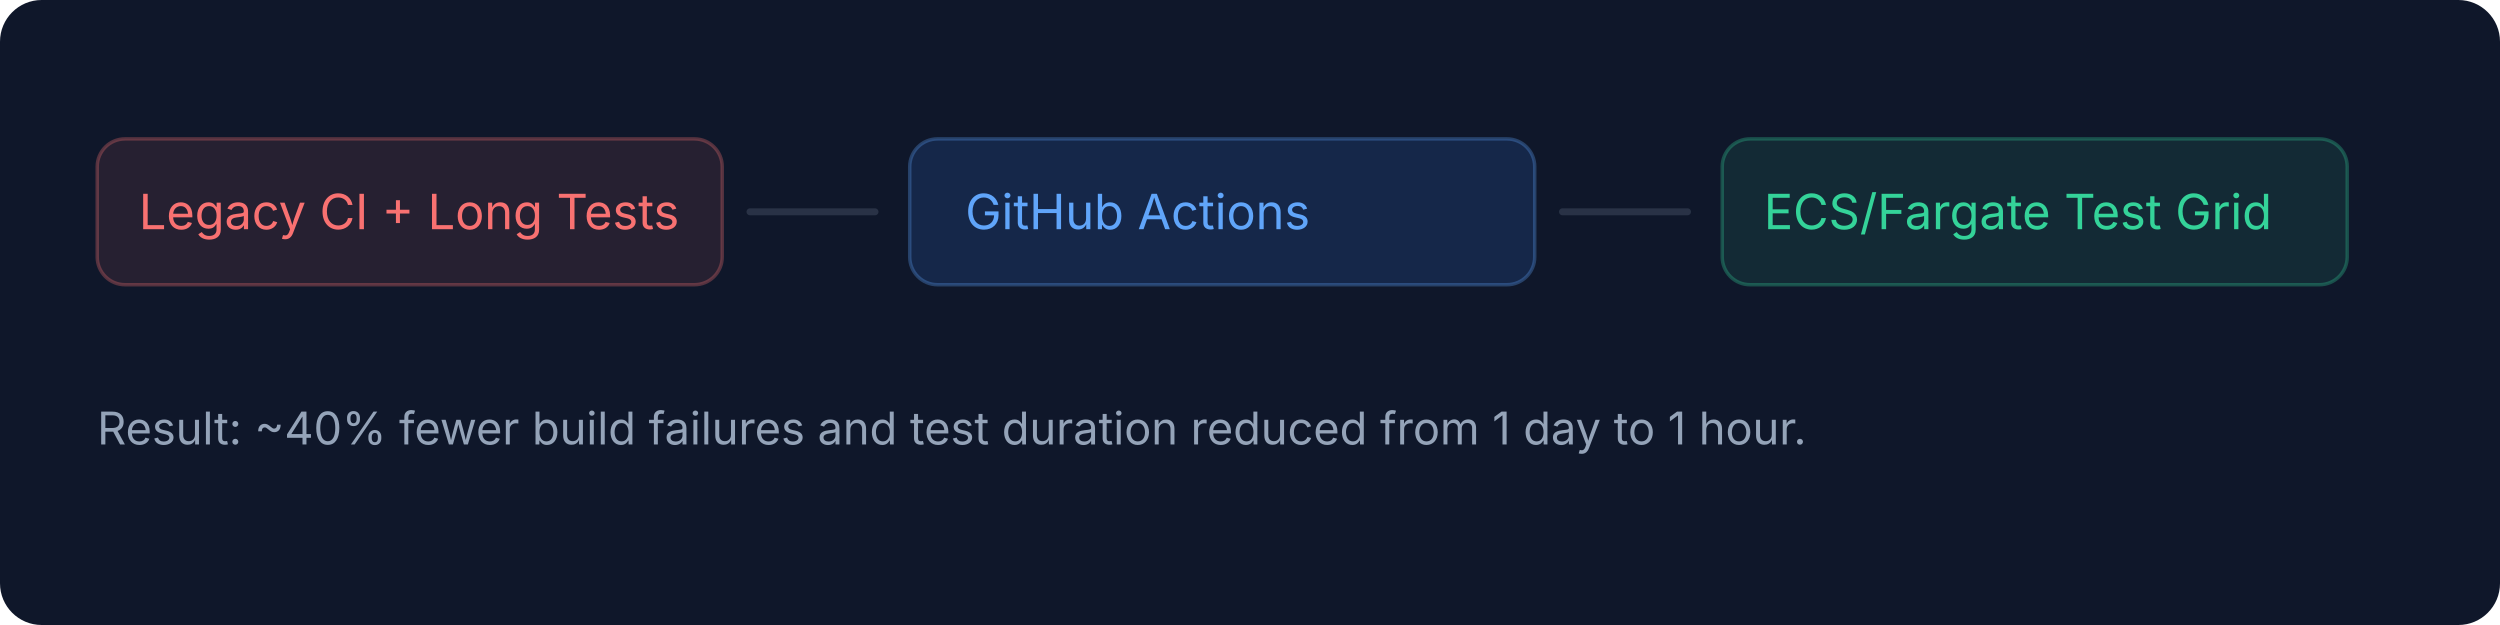
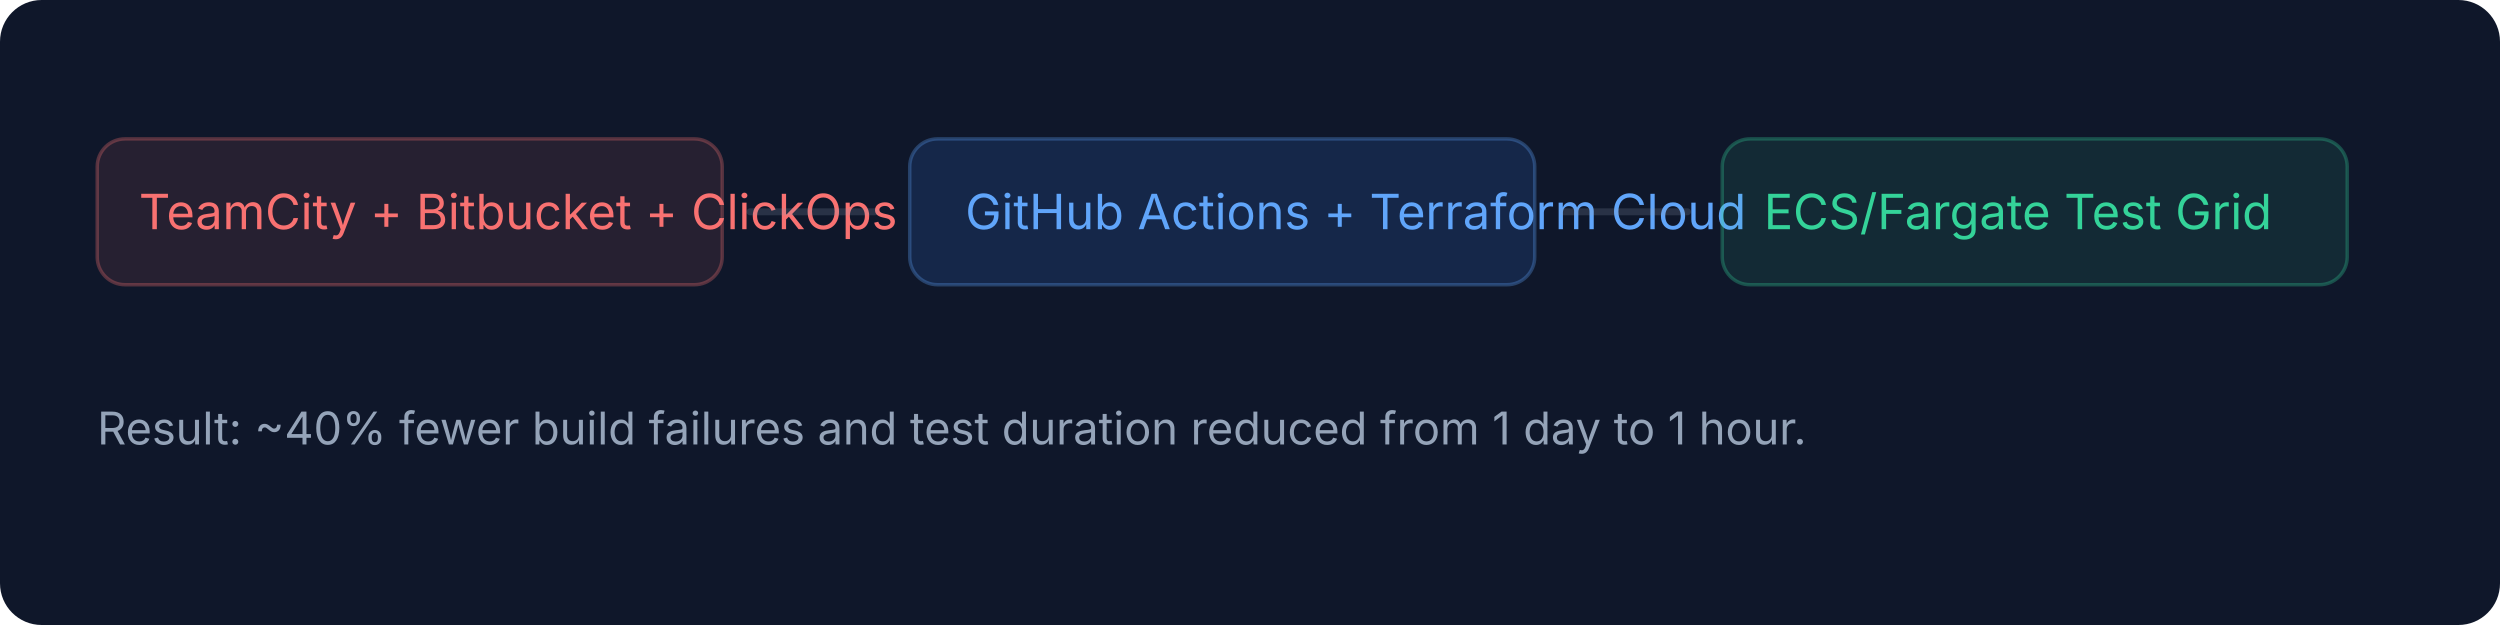
<svg xmlns="http://www.w3.org/2000/svg" width="720" height="180" viewBox="0 0 720 180" fill="none">
  <rect width="720" height="180" rx="12" fill="#0F172A" />
  <rect x="28" y="40" width="180" height="42" rx="8" fill="rgba(248,113,113,0.1)" stroke="rgba(248,113,113,0.3)" />
-   <text x="40" y="66" fill="#F87171" font-family="Inter, Arial" font-size="14">Legacy CI + Long Tests</text>
+   <text x="40" y="66" fill="#F87171" font-family="Inter, Arial" font-size="14">TeamCity + Bitbucket + ClickOps</text>
  <rect x="262" y="40" width="180" height="42" rx="8" fill="rgba(59,130,246,0.15)" stroke="rgba(96,165,250,0.3)" />
-   <text x="278" y="66" fill="#60A5FA" font-family="Inter, Arial" font-size="14">GitHub Actions</text>
+   <text x="278" y="66" fill="#60A5FA" font-family="Inter, Arial" font-size="14">GitHub Actions + Terraform Cloud</text>
  <rect x="496" y="40" width="180" height="42" rx="8" fill="rgba(52,211,153,0.1)" stroke="rgba(52,211,153,0.3)" />
  <text x="508" y="66" fill="#34D399" font-family="Inter, Arial" font-size="14">ECS/Fargate Test Grid</text>
  <path d="M216 61h36" stroke="rgba(148,163,184,0.2)" stroke-width="2" stroke-linecap="round" />
  <path d="M450 61h36" stroke="rgba(148,163,184,0.2)" stroke-width="2" stroke-linecap="round" />
  <text x="28" y="128" fill="#94A3B8" font-family="Inter, Arial" font-size="13">Result: ~40% fewer build failures and test duration reduced from 1 day to 1 hour.</text>
</svg>
